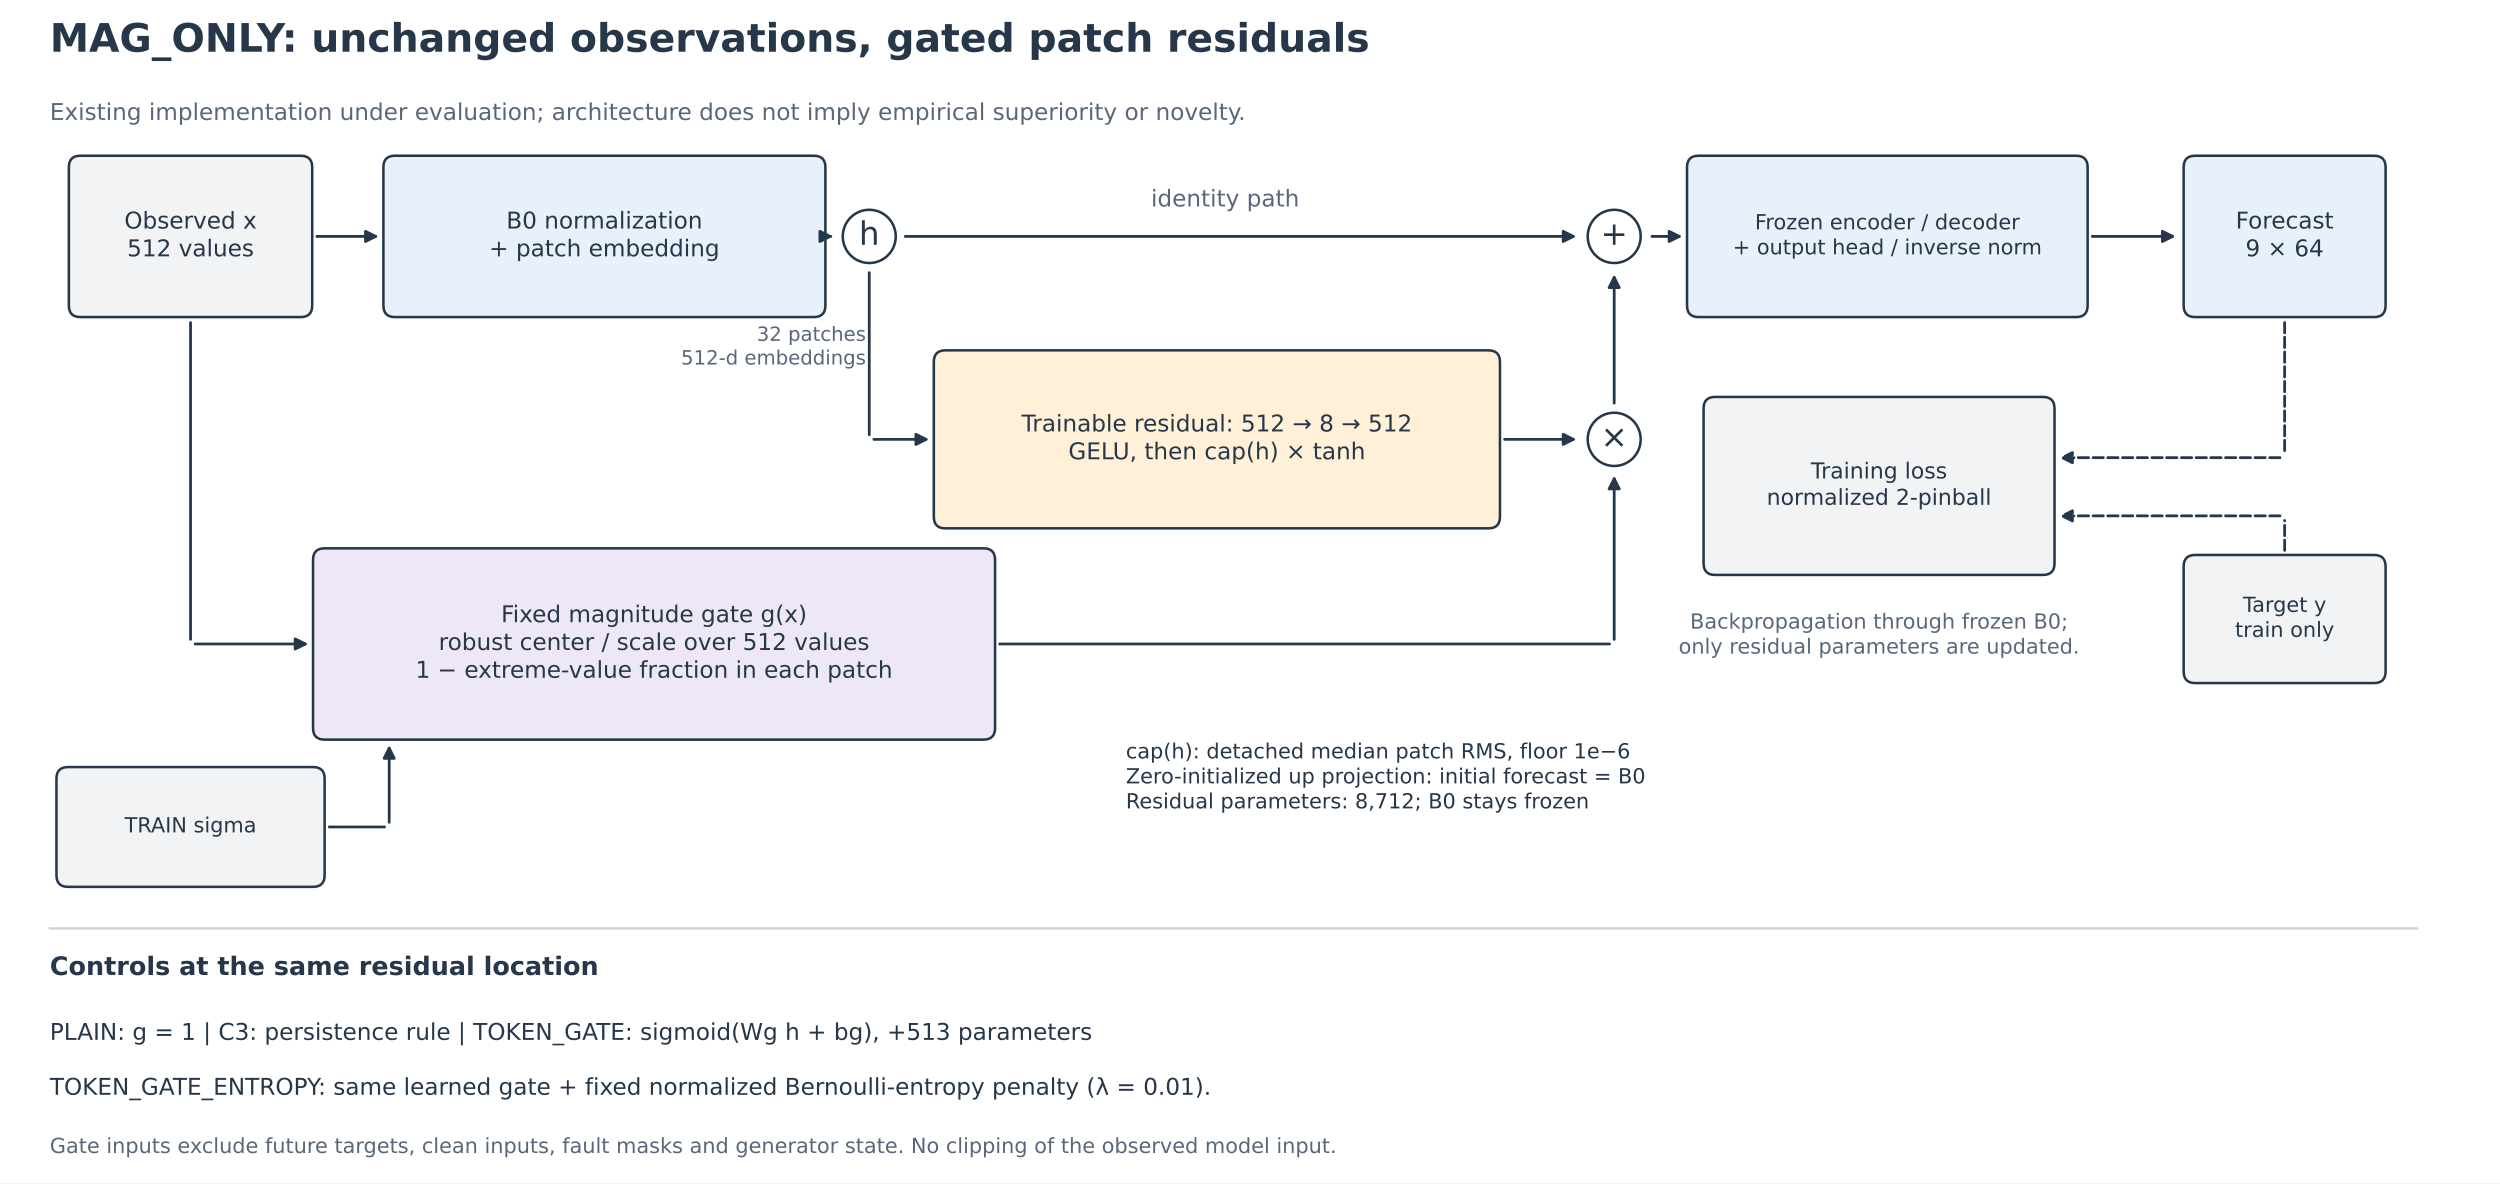
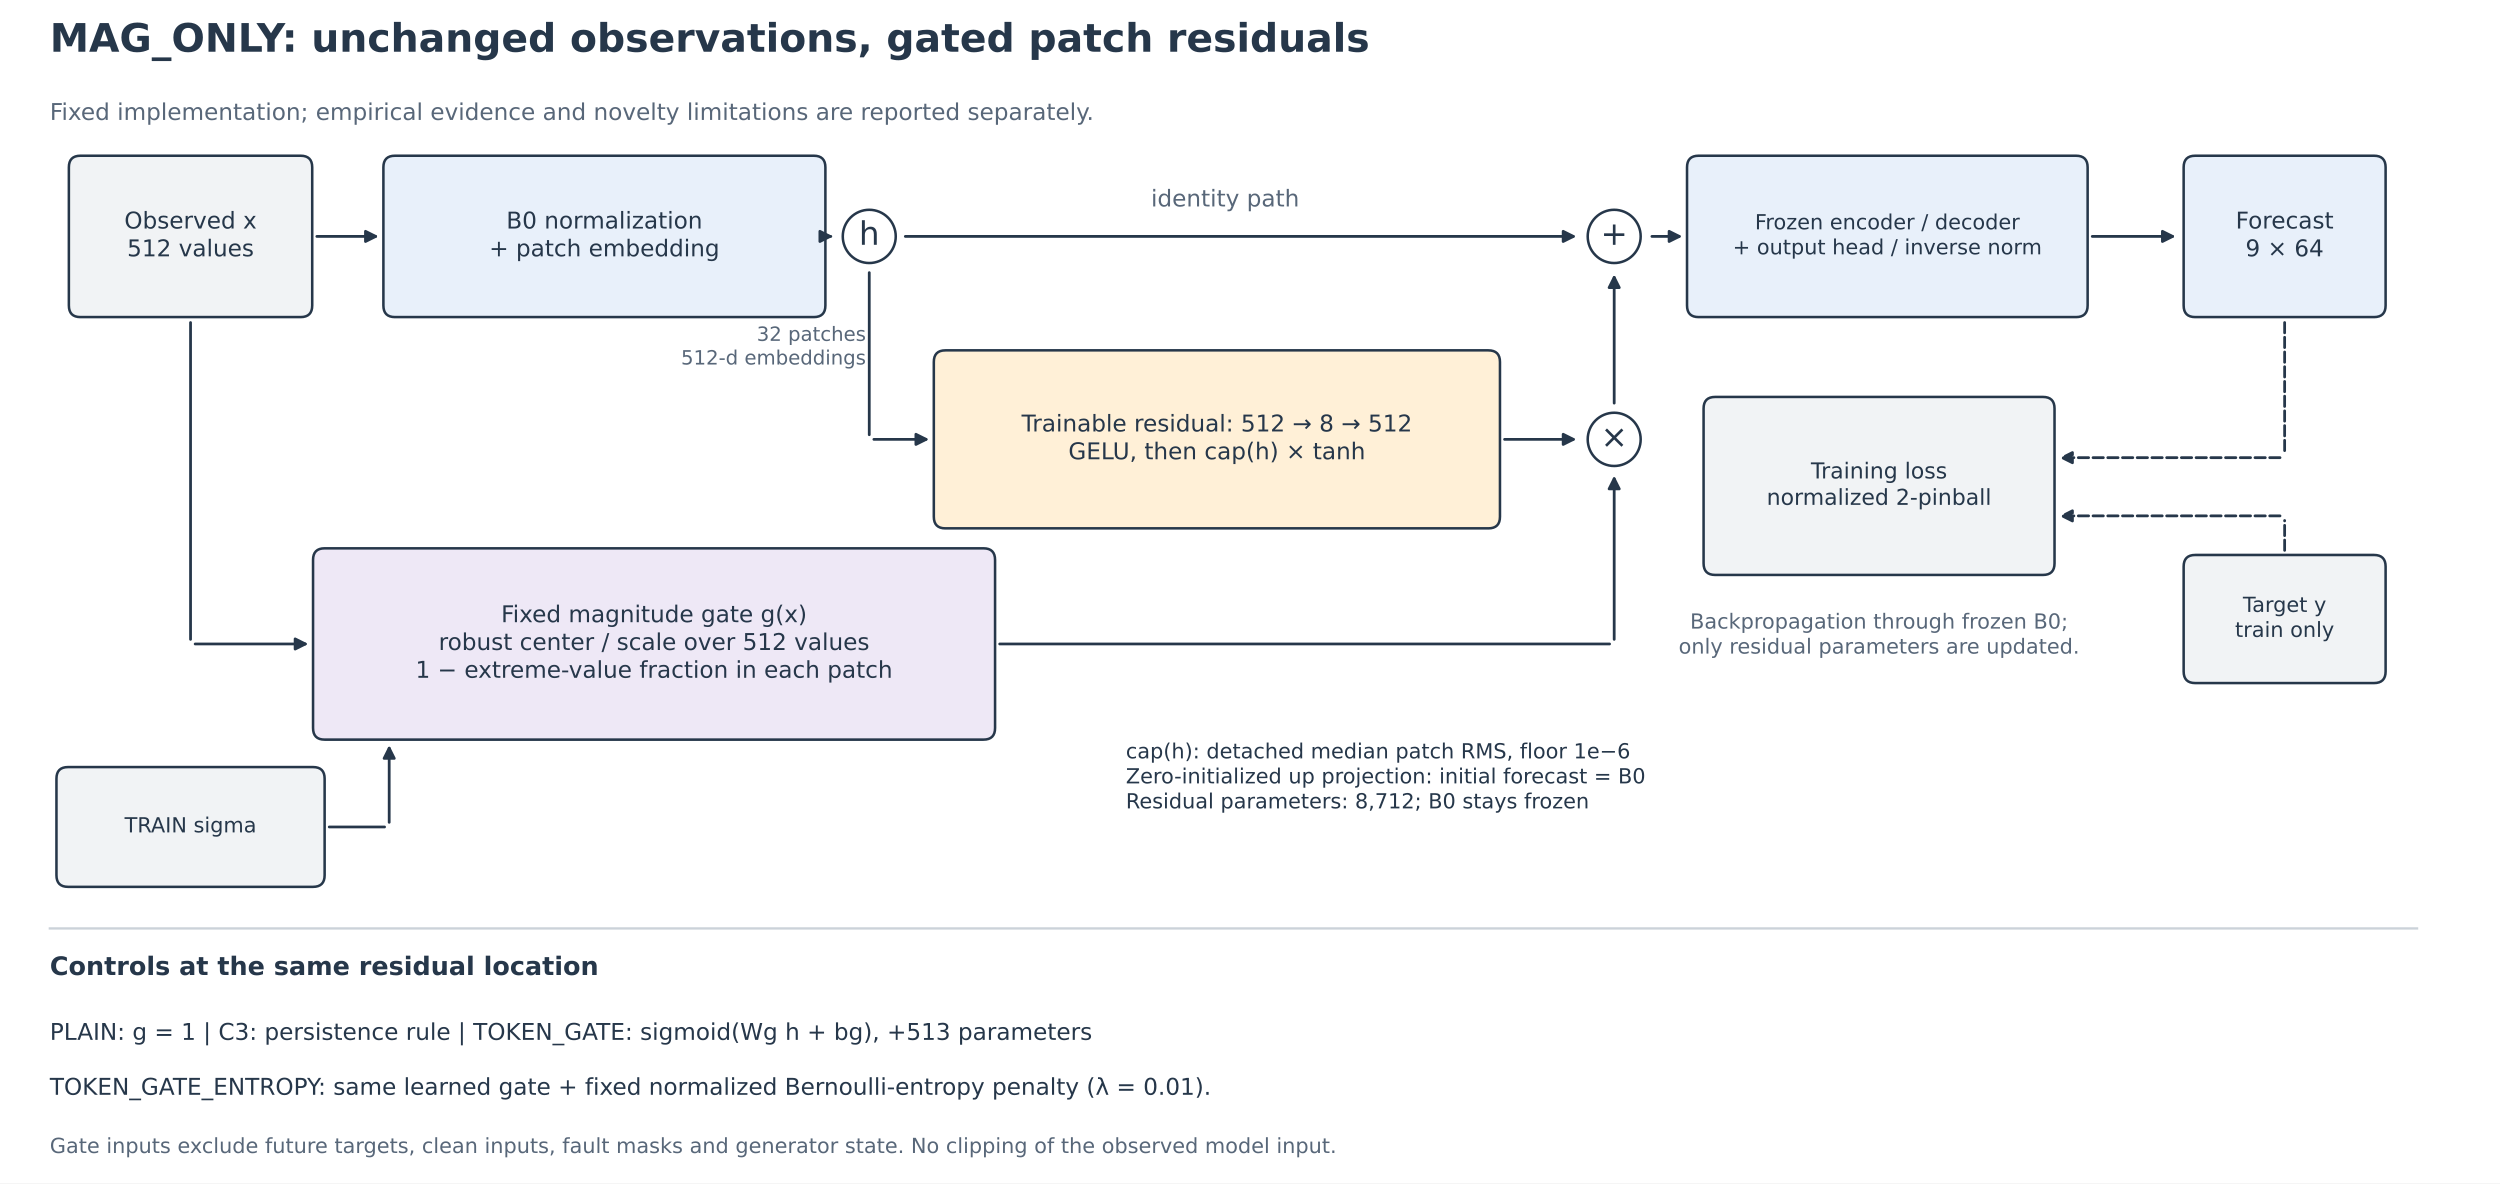
<svg xmlns="http://www.w3.org/2000/svg" width="1080pt" height="511.2pt" viewBox="0 0 1080 511.2" version="1.1">
  <defs>
    <style type="text/css">*{stroke-linejoin: round; stroke-linecap: butt}</style>
  </defs>
  <g id="figure_1">
    <g id="patch_1">
      <path d="M 0 511.2 L 1080 511.2 L 1080 0 L 0 0 z " style="fill: #ffffff" />
    </g>
    <g id="axes_1">
      <g id="patch_2">
-         <path d="M 34.757 136.983 L 129.87 136.983 Q 134.876 136.983 134.876 131.953 L 134.876 72.305 Q 134.876 67.275 129.87 67.275 L 34.757 67.275 Q 29.751 67.275 29.751 72.305 L 29.751 131.953 Q 29.751 136.983 34.757 136.983 z " clip-path="url(#pff99b489a1)" style="fill: #f1f3f5; stroke: #26374a; stroke-width: 1.1; stroke-linejoin: miter" />
+         <path d="M 34.757 136.983 L 129.87 136.983 Q 134.876 136.983 134.876 131.953 L 134.876 72.305 Q 134.876 67.275 129.87 67.275 L 34.757 67.275 Q 29.751 67.275 29.751 72.305 L 29.751 131.953 Q 29.751 136.983 34.757 136.983 z " clip-path="url(#p9adb37ea7e)" style="fill: #f1f3f5; stroke: #26374a; stroke-width: 1.1; stroke-linejoin: miter" />
      </g>
      <g id="patch_3">
-         <path d="M 170.633 136.983 L 351.562 136.983 Q 356.568 136.983 356.568 131.953 L 356.568 72.305 Q 356.568 67.275 351.562 67.275 L 170.633 67.275 Q 165.627 67.275 165.627 72.305 L 165.627 131.953 Q 165.627 136.983 170.633 136.983 z " clip-path="url(#pff99b489a1)" style="fill: #e8f0fa; stroke: #26374a; stroke-width: 1.1; stroke-linejoin: miter" />
+         <path d="M 170.633 136.983 L 351.562 136.983 Q 356.568 136.983 356.568 131.953 L 356.568 72.305 Q 356.568 67.275 351.562 67.275 L 170.633 67.275 Q 165.627 67.275 165.627 72.305 L 165.627 131.953 Q 165.627 136.983 170.633 136.983 z " clip-path="url(#p9adb37ea7e)" style="fill: #e8f0fa; stroke: #26374a; stroke-width: 1.1; stroke-linejoin: miter" />
      </g>
      <g id="patch_4">
-         <path d="M 375.519 113.627 C 378.553 113.627 381.464 112.416 383.61 110.259 C 385.755 108.103 386.961 105.178 386.961 102.129 C 386.961 99.079 385.755 96.155 383.61 93.998 C 381.464 91.842 378.553 90.631 375.519 90.631 C 372.484 90.631 369.574 91.842 367.428 93.998 C 365.282 96.155 364.077 99.079 364.077 102.129 C 364.077 105.178 365.282 108.103 367.428 110.259 C 369.574 112.416 372.484 113.627 375.519 113.627 z " clip-path="url(#pff99b489a1)" style="fill: #ffffff; stroke: #26374a; stroke-width: 1.1; stroke-linejoin: miter" />
+         <path d="M 375.519 113.627 C 378.553 113.627 381.464 112.416 383.61 110.259 C 385.755 108.103 386.961 105.178 386.961 102.129 C 386.961 99.079 385.755 96.155 383.61 93.998 C 381.464 91.842 378.553 90.631 375.519 90.631 C 372.484 90.631 369.574 91.842 367.428 93.998 C 365.282 96.155 364.077 99.079 364.077 102.129 C 364.077 105.178 365.282 108.103 367.428 110.259 C 369.574 112.416 372.484 113.627 375.519 113.627 z " clip-path="url(#p9adb37ea7e)" style="fill: #ffffff; stroke: #26374a; stroke-width: 1.1; stroke-linejoin: miter" />
      </g>
      <g id="patch_5">
-         <path d="M 697.33 113.627 C 700.364 113.627 703.275 112.416 705.421 110.259 C 707.566 108.103 708.772 105.178 708.772 102.129 C 708.772 99.079 707.566 96.155 705.421 93.998 C 703.275 91.842 700.364 90.631 697.33 90.631 C 694.295 90.631 691.385 91.842 689.239 93.998 C 687.093 96.155 685.888 99.079 685.888 102.129 C 685.888 105.178 687.093 108.103 689.239 110.259 C 691.385 112.416 694.295 113.627 697.33 113.627 z " clip-path="url(#pff99b489a1)" style="fill: #ffffff; stroke: #26374a; stroke-width: 1.1; stroke-linejoin: miter" />
+         <path d="M 697.33 113.627 C 700.364 113.627 703.275 112.416 705.421 110.259 C 707.566 108.103 708.772 105.178 708.772 102.129 C 708.772 99.079 707.566 96.155 705.421 93.998 C 703.275 91.842 700.364 90.631 697.33 90.631 C 694.295 90.631 691.385 91.842 689.239 93.998 C 687.093 96.155 685.888 99.079 685.888 102.129 C 685.888 105.178 687.093 108.103 689.239 110.259 C 691.385 112.416 694.295 113.627 697.33 113.627 z " clip-path="url(#p9adb37ea7e)" style="fill: #ffffff; stroke: #26374a; stroke-width: 1.1; stroke-linejoin: miter" />
      </g>
      <g id="patch_6">
-         <path d="M 733.802 136.983 L 896.852 136.983 Q 901.858 136.983 901.858 131.953 L 901.858 72.305 Q 901.858 67.275 896.852 67.275 L 733.802 67.275 Q 728.796 67.275 728.796 72.305 L 728.796 131.953 Q 728.796 136.983 733.802 136.983 z " clip-path="url(#pff99b489a1)" style="fill: #e8f0fa; stroke: #26374a; stroke-width: 1.1; stroke-linejoin: miter" />
+         <path d="M 733.802 136.983 L 896.852 136.983 Q 901.858 136.983 901.858 131.953 L 901.858 72.305 Q 901.858 67.275 896.852 67.275 L 733.802 67.275 Q 728.796 67.275 728.796 72.305 L 728.796 131.953 Q 728.796 136.983 733.802 136.983 z " clip-path="url(#p9adb37ea7e)" style="fill: #e8f0fa; stroke: #26374a; stroke-width: 1.1; stroke-linejoin: miter" />
      </g>
      <g id="patch_7">
-         <path d="M 948.342 136.983 L 1025.577 136.983 Q 1030.583 136.983 1030.583 131.953 L 1030.583 72.305 Q 1030.583 67.275 1025.577 67.275 L 948.342 67.275 Q 943.336 67.275 943.336 72.305 L 943.336 131.953 Q 943.336 136.983 948.342 136.983 z " clip-path="url(#pff99b489a1)" style="fill: #e8f0fa; stroke: #26374a; stroke-width: 1.1; stroke-linejoin: miter" />
+         <path d="M 948.342 136.983 L 1025.577 136.983 Q 1030.583 136.983 1030.583 131.953 L 1030.583 72.305 Q 1030.583 67.275 1025.577 67.275 L 948.342 67.275 Q 943.336 67.275 943.336 72.305 L 943.336 131.953 Q 943.336 136.983 948.342 136.983 z " clip-path="url(#p9adb37ea7e)" style="fill: #e8f0fa; stroke: #26374a; stroke-width: 1.1; stroke-linejoin: miter" />
      </g>
      <g id="patch_8">
-         <path d="M 136.877 102.129 Q 150.253 102.129 162.288 102.129 " clip-path="url(#pff99b489a1)" style="fill: none; stroke: #26374a; stroke-width: 1.2; stroke-linecap: round" />
-         <path d="M 157.888 99.929 L 162.288 102.129 L 157.888 104.329 z " clip-path="url(#pff99b489a1)" style="fill: #26374a; stroke: #26374a; stroke-width: 1.2; stroke-linecap: round" />
+         <path d="M 136.877 102.129 Q 150.253 102.129 162.288 102.129 " clip-path="url(#p9adb37ea7e)" style="fill: none; stroke: #26374a; stroke-width: 1.2; stroke-linecap: round" />
+         <path d="M 157.888 99.929 L 162.288 102.129 L 157.888 104.329 z " clip-path="url(#p9adb37ea7e)" style="fill: #26374a; stroke: #26374a; stroke-width: 1.2; stroke-linecap: round" />
      </g>
      <g id="patch_9">
-         <path d="M 358.566 102.129 Q 359.248 102.129 358.588 102.129 " clip-path="url(#pff99b489a1)" style="fill: none; stroke: #26374a; stroke-width: 1.2; stroke-linecap: round" />
-         <path d="M 354.188 99.929 L 358.588 102.129 L 354.188 104.329 z " clip-path="url(#pff99b489a1)" style="fill: #26374a; stroke: #26374a; stroke-width: 1.2; stroke-linecap: round" />
+         <path d="M 358.566 102.129 Q 359.248 102.129 358.588 102.129 " clip-path="url(#p9adb37ea7e)" style="fill: none; stroke: #26374a; stroke-width: 1.2; stroke-linecap: round" />
+         <path d="M 354.188 99.929 L 358.588 102.129 L 354.188 104.329 z " clip-path="url(#p9adb37ea7e)" style="fill: #26374a; stroke: #26374a; stroke-width: 1.2; stroke-linecap: round" />
      </g>
      <g id="patch_10">
-         <path d="M 391.102 102.129 Q 536.065 102.129 679.685 102.129 " clip-path="url(#pff99b489a1)" style="fill: none; stroke: #26374a; stroke-width: 1.2; stroke-linecap: round" />
-         <path d="M 675.285 99.929 L 679.685 102.129 L 675.285 104.329 z " clip-path="url(#pff99b489a1)" style="fill: #26374a; stroke: #26374a; stroke-width: 1.2; stroke-linecap: round" />
+         <path d="M 391.102 102.129 Q 536.065 102.129 679.685 102.129 " clip-path="url(#p9adb37ea7e)" style="fill: none; stroke: #26374a; stroke-width: 1.2; stroke-linecap: round" />
+         <path d="M 675.285 99.929 L 679.685 102.129 L 675.285 104.329 z " clip-path="url(#p9adb37ea7e)" style="fill: #26374a; stroke: #26374a; stroke-width: 1.2; stroke-linecap: round" />
      </g>
      <g id="patch_11">
-         <path d="M 713.631 102.129 Q 720.212 102.129 725.451 102.129 " clip-path="url(#pff99b489a1)" style="fill: none; stroke: #26374a; stroke-width: 1.2; stroke-linecap: round" />
-         <path d="M 721.051 99.929 L 725.451 102.129 L 721.051 104.329 z " clip-path="url(#pff99b489a1)" style="fill: #26374a; stroke: #26374a; stroke-width: 1.2; stroke-linecap: round" />
+         <path d="M 713.631 102.129 Q 720.212 102.129 725.451 102.129 " clip-path="url(#p9adb37ea7e)" style="fill: none; stroke: #26374a; stroke-width: 1.2; stroke-linecap: round" />
+         <path d="M 721.051 99.929 L 725.451 102.129 L 721.051 104.329 z " clip-path="url(#p9adb37ea7e)" style="fill: #26374a; stroke: #26374a; stroke-width: 1.2; stroke-linecap: round" />
      </g>
      <g id="patch_12">
-         <path d="M 903.858 102.129 Q 921.881 102.129 938.563 102.129 " clip-path="url(#pff99b489a1)" style="fill: none; stroke: #26374a; stroke-width: 1.2; stroke-linecap: round" />
-         <path d="M 934.163 99.929 L 938.563 102.129 L 934.163 104.329 z " clip-path="url(#pff99b489a1)" style="fill: #26374a; stroke: #26374a; stroke-width: 1.2; stroke-linecap: round" />
+         <path d="M 903.858 102.129 Q 921.881 102.129 938.563 102.129 " clip-path="url(#p9adb37ea7e)" style="fill: none; stroke: #26374a; stroke-width: 1.2; stroke-linecap: round" />
+         <path d="M 934.163 99.929 L 938.563 102.129 L 934.163 104.329 z " clip-path="url(#p9adb37ea7e)" style="fill: #26374a; stroke: #26374a; stroke-width: 1.2; stroke-linecap: round" />
      </g>
      <g id="patch_13">
-         <path d="M 408.415 228.251 L 642.979 228.251 Q 647.985 228.251 647.985 223.22 L 647.985 156.386 Q 647.985 151.356 642.979 151.356 L 408.415 151.356 Q 403.409 151.356 403.409 156.386 L 403.409 223.22 Q 403.409 228.251 408.415 228.251 z " clip-path="url(#pff99b489a1)" style="fill: #fff0d7; stroke: #26374a; stroke-width: 1.1; stroke-linejoin: miter" />
+         <path d="M 408.415 228.251 L 642.979 228.251 Q 647.985 228.251 647.985 223.22 L 647.985 156.386 Q 647.985 151.356 642.979 151.356 L 408.415 151.356 Q 403.409 151.356 403.409 156.386 L 403.409 223.22 Q 403.409 228.251 408.415 228.251 z " clip-path="url(#p9adb37ea7e)" style="fill: #fff0d7; stroke: #26374a; stroke-width: 1.1; stroke-linejoin: miter" />
      </g>
      <g id="patch_14">
-         <path d="M 375.519 117.784 Q 375.519 152.794 375.519 187.803 " clip-path="url(#pff99b489a1)" style="fill: none; stroke: #26374a; stroke-width: 1.2; stroke-linecap: round" />
+         <path d="M 375.519 117.784 Q 375.519 152.794 375.519 187.803 " clip-path="url(#p9adb37ea7e)" style="fill: none; stroke: #26374a; stroke-width: 1.2; stroke-linecap: round" />
      </g>
      <g id="patch_15">
-         <path d="M 377.517 189.803 Q 389.463 189.803 400.067 189.803 " clip-path="url(#pff99b489a1)" style="fill: none; stroke: #26374a; stroke-width: 1.2; stroke-linecap: round" />
-         <path d="M 395.667 187.603 L 400.067 189.803 L 395.667 192.003 z " clip-path="url(#pff99b489a1)" style="fill: #26374a; stroke: #26374a; stroke-width: 1.2; stroke-linecap: round" />
+         <path d="M 377.517 189.803 Q 389.463 189.803 400.067 189.803 " clip-path="url(#p9adb37ea7e)" style="fill: none; stroke: #26374a; stroke-width: 1.2; stroke-linecap: round" />
+         <path d="M 395.667 187.603 L 400.067 189.803 L 395.667 192.003 z " clip-path="url(#p9adb37ea7e)" style="fill: #26374a; stroke: #26374a; stroke-width: 1.2; stroke-linecap: round" />
      </g>
      <g id="patch_16">
-         <path d="M 697.33 201.302 C 700.364 201.302 703.275 200.09 705.421 197.934 C 707.566 195.778 708.772 192.853 708.772 189.803 C 708.772 186.754 707.566 183.829 705.421 181.673 C 703.275 179.517 700.364 178.305 697.33 178.305 C 694.295 178.305 691.385 179.517 689.239 181.673 C 687.093 183.829 685.888 186.754 685.888 189.803 C 685.888 192.853 687.093 195.778 689.239 197.934 C 691.385 200.09 694.295 201.302 697.33 201.302 z " clip-path="url(#pff99b489a1)" style="fill: #ffffff; stroke: #26374a; stroke-width: 1.1; stroke-linejoin: miter" />
+         <path d="M 697.33 201.302 C 700.364 201.302 703.275 200.09 705.421 197.934 C 707.566 195.778 708.772 192.853 708.772 189.803 C 708.772 186.754 707.566 183.829 705.421 181.673 C 703.275 179.517 700.364 178.305 697.33 178.305 C 694.295 178.305 691.385 179.517 689.239 181.673 C 687.093 183.829 685.888 186.754 685.888 189.803 C 685.888 192.853 687.093 195.778 689.239 197.934 C 691.385 200.09 694.295 201.302 697.33 201.302 z " clip-path="url(#p9adb37ea7e)" style="fill: #ffffff; stroke: #26374a; stroke-width: 1.1; stroke-linejoin: miter" />
      </g>
      <g id="patch_17">
-         <path d="M 649.983 189.803 Q 665.507 189.803 679.689 189.803 " clip-path="url(#pff99b489a1)" style="fill: none; stroke: #26374a; stroke-width: 1.2; stroke-linecap: round" />
-         <path d="M 675.289 187.603 L 679.689 189.803 L 675.289 192.003 z " clip-path="url(#pff99b489a1)" style="fill: #26374a; stroke: #26374a; stroke-width: 1.2; stroke-linecap: round" />
+         <path d="M 649.983 189.803 Q 665.507 189.803 679.689 189.803 " clip-path="url(#p9adb37ea7e)" style="fill: none; stroke: #26374a; stroke-width: 1.2; stroke-linecap: round" />
+         <path d="M 675.289 187.603 L 679.689 189.803 L 675.289 192.003 z " clip-path="url(#p9adb37ea7e)" style="fill: #26374a; stroke: #26374a; stroke-width: 1.2; stroke-linecap: round" />
      </g>
      <g id="patch_18">
-         <path d="M 697.33 174.15 Q 697.33 146.327 697.33 119.845 " clip-path="url(#pff99b489a1)" style="fill: none; stroke: #26374a; stroke-width: 1.2; stroke-linecap: round" />
-         <path d="M 695.13 124.245 L 697.33 119.845 L 699.53 124.245 z " clip-path="url(#pff99b489a1)" style="fill: #26374a; stroke: #26374a; stroke-width: 1.2; stroke-linecap: round" />
+         <path d="M 697.33 174.15 Q 697.33 146.327 697.33 119.845 " clip-path="url(#p9adb37ea7e)" style="fill: none; stroke: #26374a; stroke-width: 1.2; stroke-linecap: round" />
+         <path d="M 695.13 124.245 L 697.33 119.845 L 699.53 124.245 z " clip-path="url(#p9adb37ea7e)" style="fill: #26374a; stroke: #26374a; stroke-width: 1.2; stroke-linecap: round" />
      </g>
      <g id="patch_19">
-         <path d="M 140.239 319.519 L 424.863 319.519 Q 429.869 319.519 429.869 314.488 L 429.869 241.905 Q 429.869 236.875 424.863 236.875 L 140.239 236.875 Q 135.234 236.875 135.234 241.905 L 135.234 314.488 Q 135.234 319.519 140.239 319.519 z " clip-path="url(#pff99b489a1)" style="fill: #eee8f6; stroke: #26374a; stroke-width: 1.1; stroke-linejoin: miter" />
+         <path d="M 140.239 319.519 L 424.863 319.519 Q 429.869 319.519 429.869 314.488 L 429.869 241.905 Q 429.869 236.875 424.863 236.875 L 140.239 236.875 Q 135.234 236.875 135.234 241.905 L 135.234 314.488 Q 135.234 319.519 140.239 319.519 z " clip-path="url(#p9adb37ea7e)" style="fill: #eee8f6; stroke: #26374a; stroke-width: 1.1; stroke-linejoin: miter" />
      </g>
      <g id="patch_20">
-         <path d="M 82.314 139.341 Q 82.314 207.771 82.314 276.201 " clip-path="url(#pff99b489a1)" style="fill: none; stroke: #26374a; stroke-width: 1.2; stroke-linecap: round" />
+         <path d="M 82.314 139.341 Q 82.314 207.771 82.314 276.201 " clip-path="url(#p9adb37ea7e)" style="fill: none; stroke: #26374a; stroke-width: 1.2; stroke-linecap: round" />
      </g>
      <g id="patch_21">
-         <path d="M 84.313 278.197 Q 108.774 278.197 131.893 278.197 " clip-path="url(#pff99b489a1)" style="fill: none; stroke: #26374a; stroke-width: 1.2; stroke-linecap: round" />
-         <path d="M 127.493 275.997 L 131.893 278.197 L 127.493 280.397 z " clip-path="url(#pff99b489a1)" style="fill: #26374a; stroke: #26374a; stroke-width: 1.2; stroke-linecap: round" />
+         <path d="M 84.313 278.197 Q 108.774 278.197 131.893 278.197 " clip-path="url(#p9adb37ea7e)" style="fill: none; stroke: #26374a; stroke-width: 1.2; stroke-linecap: round" />
+         <path d="M 127.493 275.997 L 131.893 278.197 L 127.493 280.397 z " clip-path="url(#p9adb37ea7e)" style="fill: #26374a; stroke: #26374a; stroke-width: 1.2; stroke-linecap: round" />
      </g>
      <g id="patch_22">
-         <path d="M 431.873 278.197 Q 563.603 278.197 695.333 278.197 " clip-path="url(#pff99b489a1)" style="fill: none; stroke: #26374a; stroke-width: 1.2; stroke-linecap: round" />
+         <path d="M 431.873 278.197 Q 563.603 278.197 695.333 278.197 " clip-path="url(#p9adb37ea7e)" style="fill: none; stroke: #26374a; stroke-width: 1.2; stroke-linecap: round" />
      </g>
      <g id="patch_23">
-         <path d="M 697.33 276.194 Q 697.33 240.827 697.33 206.801 " clip-path="url(#pff99b489a1)" style="fill: none; stroke: #26374a; stroke-width: 1.2; stroke-linecap: round" />
-         <path d="M 695.13 211.201 L 697.33 206.801 L 699.53 211.201 z " clip-path="url(#pff99b489a1)" style="fill: #26374a; stroke: #26374a; stroke-width: 1.2; stroke-linecap: round" />
+         <path d="M 697.33 276.194 Q 697.33 240.827 697.33 206.801 " clip-path="url(#p9adb37ea7e)" style="fill: none; stroke: #26374a; stroke-width: 1.2; stroke-linecap: round" />
+         <path d="M 695.13 211.201 L 697.33 206.801 L 699.53 211.201 z " clip-path="url(#p9adb37ea7e)" style="fill: #26374a; stroke: #26374a; stroke-width: 1.2; stroke-linecap: round" />
      </g>
      <g id="patch_24">
-         <path d="M 29.394 383.118 L 135.234 383.118 Q 140.239 383.118 140.239 378.088 L 140.239 336.407 Q 140.239 331.376 135.234 331.376 L 29.394 331.376 Q 24.388 331.376 24.388 336.407 L 24.388 378.088 Q 24.388 383.118 29.394 383.118 z " clip-path="url(#pff99b489a1)" style="fill: #f1f3f5; stroke: #26374a; stroke-width: 1.1; stroke-linejoin: miter" />
+         <path d="M 29.394 383.118 L 135.234 383.118 Q 140.239 383.118 140.239 378.088 L 140.239 336.407 Q 140.239 331.376 135.234 331.376 L 29.394 331.376 Q 24.388 331.376 24.388 336.407 L 24.388 378.088 Q 24.388 383.118 29.394 383.118 z " clip-path="url(#p9adb37ea7e)" style="fill: #f1f3f5; stroke: #26374a; stroke-width: 1.1; stroke-linejoin: miter" />
      </g>
      <g id="patch_25">
-         <path d="M 142.238 357.247 Q 154.184 357.247 166.129 357.247 " clip-path="url(#pff99b489a1)" style="fill: none; stroke: #26374a; stroke-width: 1.2; stroke-linecap: round" />
+         <path d="M 142.238 357.247 Q 154.184 357.247 166.129 357.247 " clip-path="url(#p9adb37ea7e)" style="fill: none; stroke: #26374a; stroke-width: 1.2; stroke-linecap: round" />
      </g>
      <g id="patch_26">
-         <path d="M 168.13 355.245 Q 168.13 338.561 168.13 323.218 " clip-path="url(#pff99b489a1)" style="fill: none; stroke: #26374a; stroke-width: 1.2; stroke-linecap: round" />
-         <path d="M 165.93 327.618 L 168.13 323.218 L 170.33 327.618 z " clip-path="url(#pff99b489a1)" style="fill: #26374a; stroke: #26374a; stroke-width: 1.2; stroke-linecap: round" />
+         <path d="M 168.13 355.245 Q 168.13 338.561 168.13 323.218 " clip-path="url(#p9adb37ea7e)" style="fill: none; stroke: #26374a; stroke-width: 1.2; stroke-linecap: round" />
+         <path d="M 165.93 327.618 L 168.13 323.218 L 170.33 327.618 z " clip-path="url(#p9adb37ea7e)" style="fill: #26374a; stroke: #26374a; stroke-width: 1.2; stroke-linecap: round" />
      </g>
      <g id="patch_27">
-         <path d="M 740.953 248.373 L 882.55 248.373 Q 887.556 248.373 887.556 243.342 L 887.556 176.508 Q 887.556 171.478 882.55 171.478 L 740.953 171.478 Q 735.947 171.478 735.947 176.508 L 735.947 243.342 Q 735.947 248.373 740.953 248.373 z " clip-path="url(#pff99b489a1)" style="fill: #f1f3f5; stroke: #26374a; stroke-width: 1.1; stroke-linejoin: miter" />
+         <path d="M 740.953 248.373 L 882.55 248.373 Q 887.556 248.373 887.556 243.342 L 887.556 176.508 Q 887.556 171.478 882.55 171.478 L 740.953 171.478 Q 735.947 171.478 735.947 176.508 L 735.947 243.342 Q 735.947 248.373 740.953 248.373 z " clip-path="url(#p9adb37ea7e)" style="fill: #f1f3f5; stroke: #26374a; stroke-width: 1.1; stroke-linejoin: miter" />
      </g>
      <g id="patch_28">
-         <path d="M 948.342 295.085 L 1025.577 295.085 Q 1030.583 295.085 1030.583 290.054 L 1030.583 244.78 Q 1030.583 239.749 1025.577 239.749 L 948.342 239.749 Q 943.336 239.749 943.336 244.78 L 943.336 290.054 Q 943.336 295.085 948.342 295.085 z " clip-path="url(#pff99b489a1)" style="fill: #f1f3f5; stroke: #26374a; stroke-width: 1.1; stroke-linejoin: miter" />
+         <path d="M 948.342 295.085 L 1025.577 295.085 Q 1030.583 295.085 1030.583 290.054 L 1030.583 244.78 Q 1030.583 239.749 1025.577 239.749 L 948.342 239.749 Q 943.336 239.749 943.336 244.78 L 943.336 290.054 Q 943.336 295.085 948.342 295.085 z " clip-path="url(#p9adb37ea7e)" style="fill: #f1f3f5; stroke: #26374a; stroke-width: 1.1; stroke-linejoin: miter" />
      </g>
      <g id="patch_29">
-         <path d="M 986.959 139.343 Q 986.959 167.527 986.959 195.71 " clip-path="url(#pff99b489a1)" style="fill: none; stroke-dasharray: 4.44,1.92; stroke-dashoffset: 0; stroke: #26374a; stroke-width: 1.2; stroke-linecap: round" />
+         <path d="M 986.959 139.343 Q 986.959 167.527 986.959 195.71 " clip-path="url(#p9adb37ea7e)" style="fill: none; stroke-dasharray: 4.44,1.92; stroke-dashoffset: 0; stroke: #26374a; stroke-width: 1.2; stroke-linecap: round" />
      </g>
      <g id="patch_30">
-         <path d="M 984.96 197.708 Q 937.258 197.708 890.898 197.708 " clip-path="url(#pff99b489a1)" style="fill: none; stroke-dasharray: 4.44,1.92; stroke-dashoffset: 0; stroke: #26374a; stroke-width: 1.2; stroke-linecap: round" />
-         <path d="M 895.298 199.908 L 890.898 197.708 L 895.298 195.508 z " clip-path="url(#pff99b489a1)" style="fill: #26374a; stroke-dasharray: 4.44,1.92; stroke-dashoffset: 0; stroke: #26374a; stroke-width: 1.2; stroke-linecap: round" />
+         <path d="M 984.96 197.708 Q 937.258 197.708 890.898 197.708 " clip-path="url(#p9adb37ea7e)" style="fill: none; stroke-dasharray: 4.44,1.92; stroke-dashoffset: 0; stroke: #26374a; stroke-width: 1.2; stroke-linecap: round" />
+         <path d="M 895.298 199.908 L 890.898 197.708 L 895.298 195.508 z " clip-path="url(#p9adb37ea7e)" style="fill: #26374a; stroke-dasharray: 4.44,1.92; stroke-dashoffset: 0; stroke: #26374a; stroke-width: 1.2; stroke-linecap: round" />
      </g>
      <g id="patch_31">
-         <path d="M 986.959 237.749 Q 986.959 231.307 986.959 224.864 " clip-path="url(#pff99b489a1)" style="fill: none; stroke-dasharray: 4.44,1.92; stroke-dashoffset: 0; stroke: #26374a; stroke-width: 1.2; stroke-linecap: round" />
+         <path d="M 986.959 237.749 Q 986.959 231.307 986.959 224.864 " clip-path="url(#p9adb37ea7e)" style="fill: none; stroke-dasharray: 4.44,1.92; stroke-dashoffset: 0; stroke: #26374a; stroke-width: 1.2; stroke-linecap: round" />
      </g>
      <g id="patch_32">
-         <path d="M 984.96 222.861 Q 937.258 222.861 890.898 222.861 " clip-path="url(#pff99b489a1)" style="fill: none; stroke-dasharray: 4.44,1.92; stroke-dashoffset: 0; stroke: #26374a; stroke-width: 1.2; stroke-linecap: round" />
-         <path d="M 895.298 225.061 L 890.898 222.861 L 895.298 220.661 z " clip-path="url(#pff99b489a1)" style="fill: #26374a; stroke-dasharray: 4.44,1.92; stroke-dashoffset: 0; stroke: #26374a; stroke-width: 1.2; stroke-linecap: round" />
+         <path d="M 984.96 222.861 Q 937.258 222.861 890.898 222.861 " clip-path="url(#p9adb37ea7e)" style="fill: none; stroke-dasharray: 4.44,1.92; stroke-dashoffset: 0; stroke: #26374a; stroke-width: 1.2; stroke-linecap: round" />
+         <path d="M 895.298 225.061 L 890.898 222.861 L 895.298 220.661 z " clip-path="url(#p9adb37ea7e)" style="fill: #26374a; stroke-dasharray: 4.44,1.92; stroke-dashoffset: 0; stroke: #26374a; stroke-width: 1.2; stroke-linecap: round" />
      </g>
      <g id="line2d_1">
-         <path d="M 21.527 401.085 L 1044.17 401.085 " clip-path="url(#pff99b489a1)" style="fill: none; stroke: #cbd2d9; stroke-linecap: square" />
+         <path d="M 21.527 401.085 L 1044.17 401.085 " clip-path="url(#p9adb37ea7e)" style="fill: none; stroke: #cbd2d9; stroke-linecap: square" />
      </g>
      <g id="text_1">
        <text style="font-weight: 700; font-size: 17px; font-family: 'DejaVu Sans'; text-anchor: start; fill: #26374a" x="21.527" y="22.359" transform="rotate(-0 21.52703 22.35944)">MAG_ONLY: unchanged observations, gated patch residuals</text>
      </g>
      <g id="text_2">
-         <text style="font-size: 10px; font-family: 'DejaVu Sans'; text-anchor: start; fill: #586779" x="21.527" y="51.824" transform="rotate(-0 21.52703 51.82383)">Existing implementation under evaluation; architecture does not imply empirical superiority or novelty.</text>
+         <text style="font-size: 10px; font-family: 'DejaVu Sans'; text-anchor: start; fill: #586779" x="21.527" y="51.824" transform="rotate(-0 21.52703 51.82383)">Fixed implementation; empirical evidence and novelty limitations are reported separately.</text>
      </g>
      <g id="text_3">
        <text style="font-size: 10px; font-family: 'DejaVu Sans'; fill: #26374a" transform="translate(53.70804 98.72555)">Observed x</text>
        <text style="font-size: 10px; font-family: 'DejaVu Sans'; fill: #26374a" transform="translate(54.9182 110.7283)">512 values</text>
      </g>
      <g id="text_4">
        <text style="font-size: 10px; font-family: 'DejaVu Sans'; fill: #26374a" transform="translate(218.7223 98.72555)">B0 normalization</text>
        <text style="font-size: 10px; font-family: 'DejaVu Sans'; fill: #26374a" transform="translate(211.3348 110.7283)">+ patch embedding</text>
      </g>
      <g id="text_5">
        <text style="font-size: 14px; font-family: 'DejaVu Sans'; text-anchor: middle; fill: #26374a" x="375.519" y="105.766" transform="rotate(-0 375.5189 105.7661)">h</text>
      </g>
      <g id="text_6">
        <text style="font-size: 14px; font-family: 'DejaVu Sans'; text-anchor: middle; fill: #26374a" x="697.33" y="105.766" transform="rotate(-0 697.3297 105.7656)">+</text>
      </g>
      <g id="text_7">
        <text style="font-size: 9px; font-family: 'DejaVu Sans'; fill: #26374a" transform="translate(758.1201 99.06588)">Frozen encoder / decoder</text>
        <text style="font-size: 9px; font-family: 'DejaVu Sans'; fill: #26374a" transform="translate(748.5548 109.8683)">+ output head / inverse norm</text>
      </g>
      <g id="text_8">
        <text style="font-size: 10px; font-family: 'DejaVu Sans'; fill: #26374a" transform="translate(965.8024 98.72555)">Forecast</text>
        <text style="font-size: 10px; font-family: 'DejaVu Sans'; fill: #26374a" transform="translate(970.0477 110.7275)">9 × 64</text>
      </g>
      <g id="text_9">
        <text style="font-size: 10px; font-family: 'DejaVu Sans'; text-anchor: middle; fill: #586779" x="529.273" y="89.193" transform="rotate(-0 529.273 89.19329)">identity path</text>
      </g>
      <g id="text_10">
        <text style="font-size: 10px; font-family: 'DejaVu Sans'; fill: #26374a" transform="translate(441.3184 186.4001)">Trainable residual: 512 → 8 → 512</text>
        <text style="font-size: 10px; font-family: 'DejaVu Sans'; fill: #26374a" transform="translate(461.5387 198.4028)">GELU, then cap(h) × tanh</text>
      </g>
      <g id="text_11">
        <text style="font-size: 14px; font-family: 'DejaVu Sans'; text-anchor: middle; fill: #26374a" x="697.33" y="193.44" transform="rotate(-0 697.3297 193.4401)">×</text>
      </g>
      <g id="text_12">
        <text style="font-size: 10px; font-family: 'DejaVu Sans'; fill: #26374a" transform="translate(216.4709 268.7918)">Fixed magnitude gate g(x)</text>
        <text style="font-size: 10px; font-family: 'DejaVu Sans'; fill: #26374a" transform="translate(189.4928 280.7946)">robust center / scale over 512 values</text>
        <text style="font-size: 10px; font-family: 'DejaVu Sans'; fill: #26374a" transform="translate(179.5021 292.7973)">1 − extreme-value fraction in each patch</text>
      </g>
      <g id="text_13">
        <text style="font-size: 9px; font-family: 'DejaVu Sans'; text-anchor: middle; fill: #26374a" x="82.314" y="359.586" transform="rotate(-0 82.31351 359.5855)">TRAIN sigma</text>
      </g>
      <g id="text_14">
        <text style="font-size: 8.5px; font-family: 'DejaVu Sans'; fill: #586779" transform="translate(326.915 147.2621)">32 patches</text>
        <text style="font-size: 8.5px; font-family: 'DejaVu Sans'; fill: #586779" transform="translate(294.1993 157.4644)">512-d embeddings</text>
      </g>
      <g id="text_15">
        <text style="font-size: 9.5px; font-family: 'DejaVu Sans'; fill: #26374a" transform="translate(782.3251 206.6922)">Training loss</text>
        <text style="font-size: 9.5px; font-family: 'DejaVu Sans'; fill: #26374a" transform="translate(763.2004 218.0948)">normalized 2-pinball</text>
      </g>
      <g id="text_16">
        <text style="font-size: 9px; font-family: 'DejaVu Sans'; fill: #26374a" transform="translate(968.9433 264.3535)">Target y</text>
        <text style="font-size: 9px; font-family: 'DejaVu Sans'; fill: #26374a" transform="translate(965.5366 275.156)">train only</text>
      </g>
      <g id="text_17">
        <text style="font-size: 9px; font-family: 'DejaVu Sans'; fill: #586779" transform="translate(730.108 271.5631)">Backpropagation through frozen B0;</text>
        <text style="font-size: 9px; font-family: 'DejaVu Sans'; fill: #586779" transform="translate(725.1594 282.3656)">only residual parameters are updated.</text>
      </g>
      <g id="text_18">
        <text style="font-size: 9px; font-family: 'DejaVu Sans'; fill: #26374a" transform="translate(486.3649 327.6173)">cap(h): detached median patch RMS, floor 1e−6</text>
        <text style="font-size: 9px; font-family: 'DejaVu Sans'; fill: #26374a" transform="translate(486.3649 338.4198)">Zero-initialized up projection: initial forecast = B0</text>
        <text style="font-size: 9px; font-family: 'DejaVu Sans'; fill: #26374a" transform="translate(486.3649 349.2222)">Residual parameters: 8,712; B0 stays frozen</text>
      </g>
      <g id="text_19">
        <text style="font-weight: 700; font-size: 11px; font-family: 'DejaVu Sans'; text-anchor: start; fill: #26374a" x="21.527" y="421.207" transform="rotate(-0 21.52703 421.2066)">Controls at the same residual location</text>
      </g>
      <g id="text_20">
        <text style="font-size: 10px; font-family: 'DejaVu Sans'; text-anchor: start; fill: #26374a" x="21.527" y="449.234" transform="rotate(-0 21.52703 449.2337)">PLAIN: g = 1      |      C3: persistence rule      |      TOKEN_GATE: sigmoid(Wg h + bg), +513 parameters</text>
      </g>
      <g id="text_21">
        <text style="font-size: 10px; font-family: 'DejaVu Sans'; text-anchor: start; fill: #26374a" x="21.527" y="472.949" transform="rotate(-0 21.52703 472.9489)">TOKEN_GATE_ENTROPY: same learned gate + fixed normalized Bernoulli-entropy penalty (λ = 0.01).</text>
      </g>
      <g id="text_22">
        <text style="font-size: 9px; font-family: 'DejaVu Sans'; text-anchor: start; fill: #586779" x="21.527" y="498.101" transform="rotate(-0 21.52703 498.1014)">Gate inputs exclude future targets, clean inputs, fault masks and generator state. No clipping of the observed model input.</text>
      </g>
    </g>
  </g>
  <defs>
-     <clipPath id="pff99b489a1">
+     <clipPath id="p9adb37ea7e">
      <rect x="10.8" y="5.112" width="1058.4" height="495.864" />
    </clipPath>
  </defs>
</svg>
